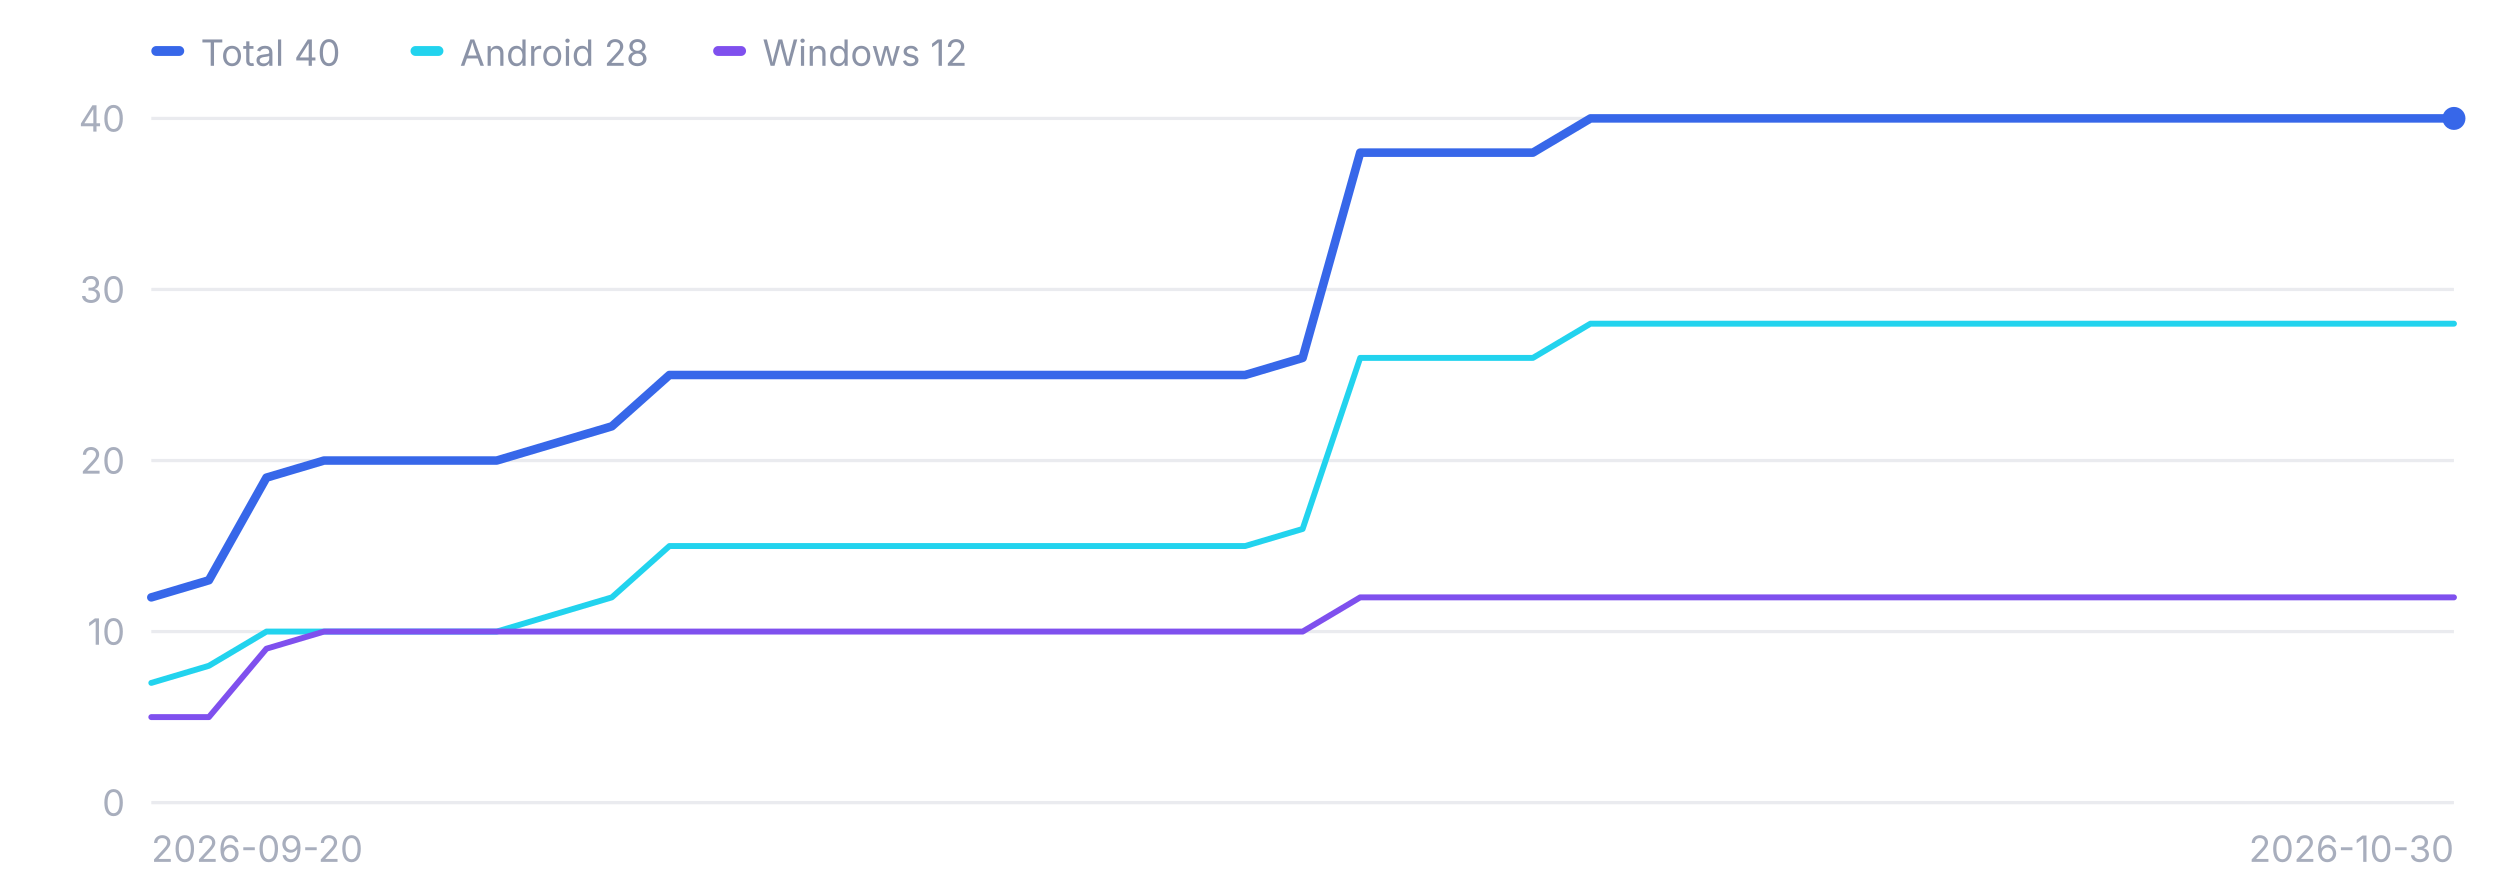
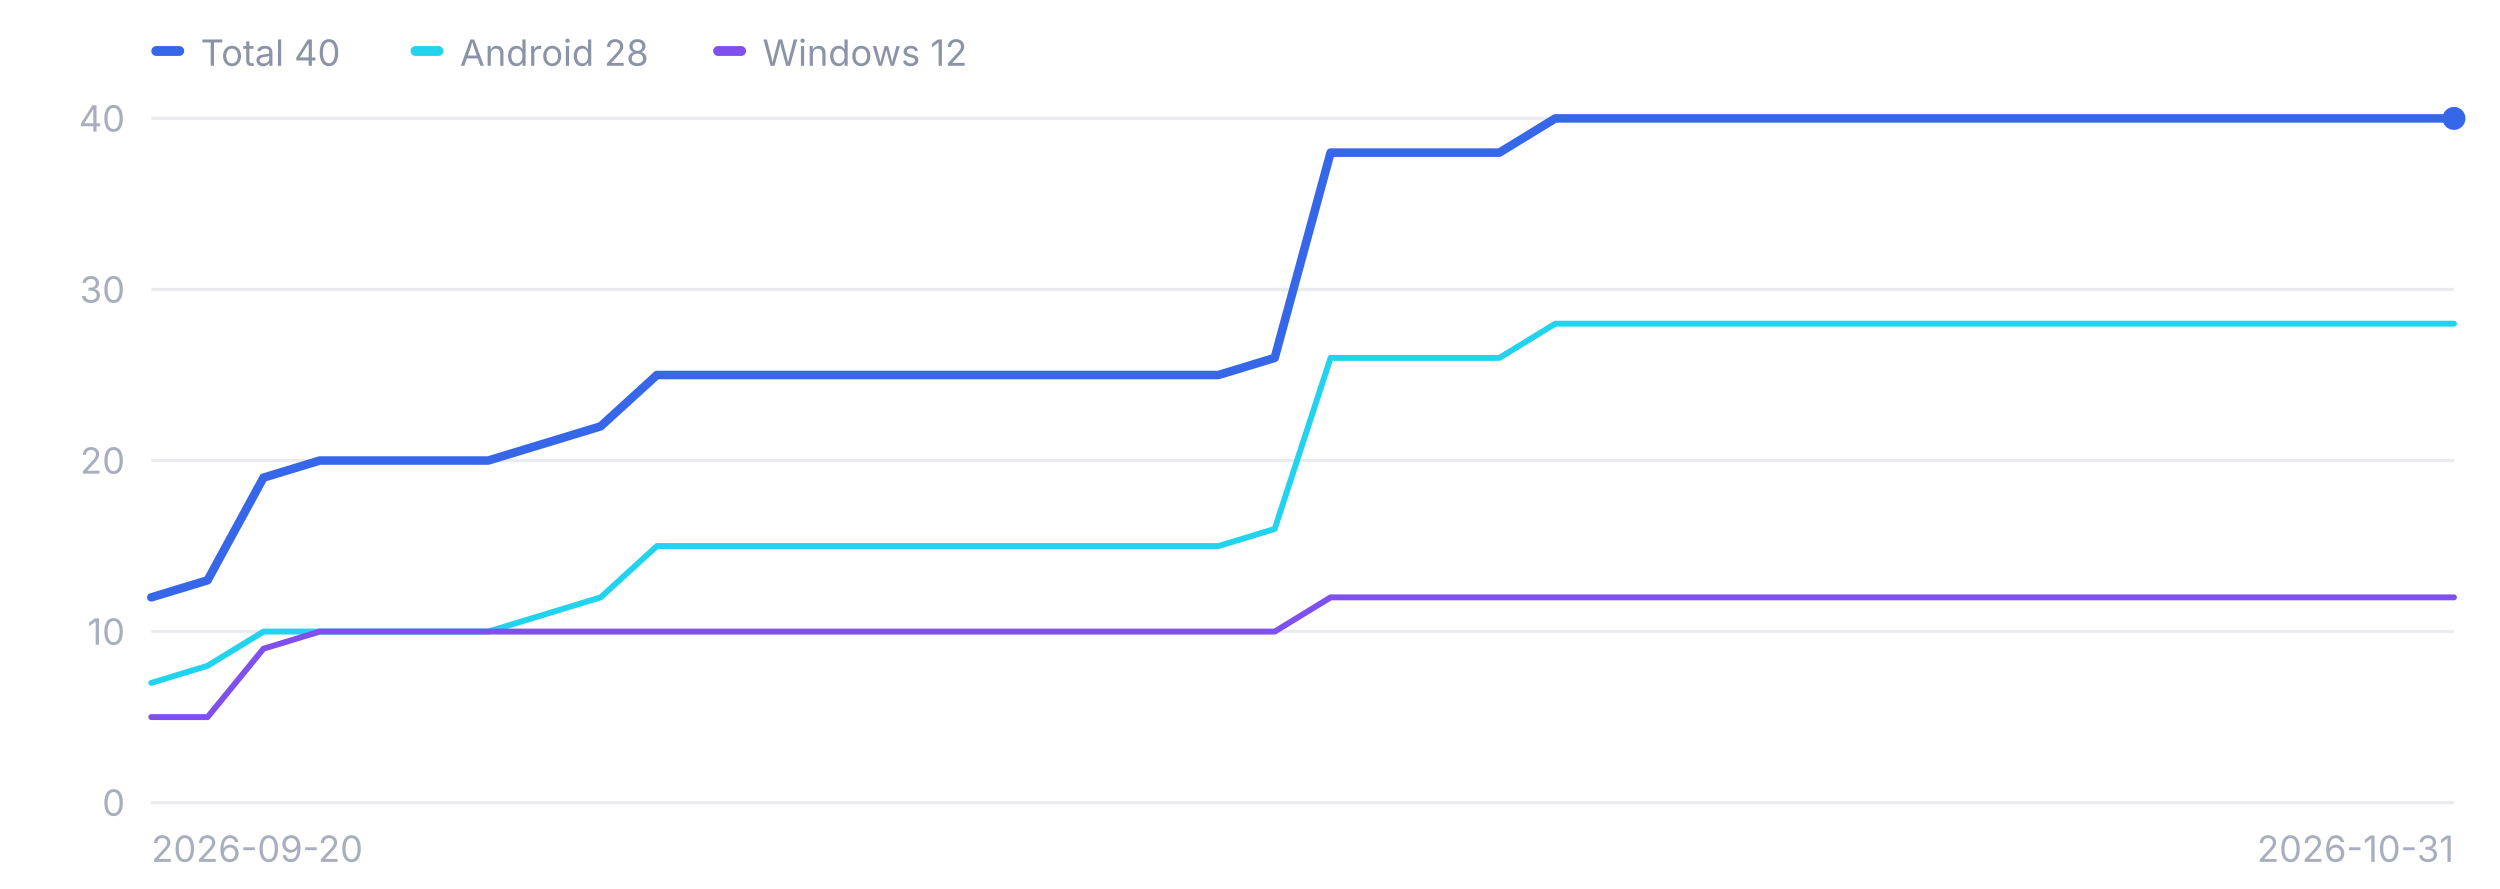
<svg xmlns="http://www.w3.org/2000/svg" width="760" height="270" viewBox="0 0 760 270" role="img" aria-label="CubePilot downloads over time. Latest total 40.">
  <style>text{font-family:system-ui,-apple-system,Segoe UI,sans-serif}</style>
  <line x1="46" y1="244.0" x2="746" y2="244.0" stroke="#8b93a7" stroke-opacity="0.18" stroke-width="1" />
  <text x="38" y="248.0" text-anchor="end" font-size="11" fill="#8b93a7" fill-opacity="0.75">0</text>
  <line x1="46" y1="192.0" x2="746" y2="192.0" stroke="#8b93a7" stroke-opacity="0.18" stroke-width="1" />
  <text x="38" y="196.0" text-anchor="end" font-size="11" fill="#8b93a7" fill-opacity="0.75">10</text>
  <line x1="46" y1="140.0" x2="746" y2="140.0" stroke="#8b93a7" stroke-opacity="0.18" stroke-width="1" />
  <text x="38" y="144.0" text-anchor="end" font-size="11" fill="#8b93a7" fill-opacity="0.75">20</text>
  <line x1="46" y1="88.0" x2="746" y2="88.0" stroke="#8b93a7" stroke-opacity="0.18" stroke-width="1" />
  <text x="38" y="92.0" text-anchor="end" font-size="11" fill="#8b93a7" fill-opacity="0.75">30</text>
  <line x1="46" y1="36.0" x2="746" y2="36.0" stroke="#8b93a7" stroke-opacity="0.18" stroke-width="1" />
  <text x="38" y="40.0" text-anchor="end" font-size="11" fill="#8b93a7" fill-opacity="0.75">40</text>
-   <polyline points="46.0,207.6 63.5,202.4 81.0,192.0 98.5,192.0 116.0,192.0 133.5,192.0 151.0,192.0 168.5,186.8 186.0,181.6 203.5,166.0 221.0,166.0 238.5,166.0 256.0,166.0 273.5,166.0 291.0,166.0 308.5,166.0 326.0,166.0 343.5,166.0 361.0,166.0 378.5,166.0 396.0,160.8 413.5,108.8 431.0,108.8 448.5,108.8 466.0,108.8 483.5,98.4 501.0,98.4 518.5,98.4 536.0,98.4 553.5,98.4 571.0,98.4 588.5,98.4 606.0,98.4 623.5,98.4 641.0,98.4 658.5,98.4 676.0,98.4 693.5,98.4 711.0,98.4 728.5,98.4 746.0,98.4" fill="none" stroke="#22D3EE" stroke-width="1.8" stroke-linejoin="round" stroke-linecap="round" />
-   <polyline points="46.0,218.0 63.5,218.0 81.0,197.2 98.5,192.0 116.0,192.0 133.5,192.0 151.0,192.0 168.5,192.0 186.0,192.0 203.5,192.0 221.0,192.0 238.5,192.0 256.0,192.0 273.5,192.0 291.0,192.0 308.5,192.0 326.0,192.0 343.5,192.0 361.0,192.0 378.5,192.0 396.0,192.0 413.5,181.6 431.0,181.6 448.5,181.6 466.0,181.6 483.5,181.6 501.0,181.6 518.5,181.6 536.0,181.6 553.5,181.6 571.0,181.6 588.5,181.6 606.0,181.6 623.5,181.6 641.0,181.6 658.5,181.6 676.0,181.6 693.5,181.6 711.0,181.6 728.5,181.6 746.0,181.6" fill="none" stroke="#7F50EE" stroke-width="1.8" stroke-linejoin="round" stroke-linecap="round" />
-   <polyline points="46.0,181.6 63.5,176.4 81.0,145.2 98.5,140.0 116.0,140.0 133.5,140.0 151.0,140.0 168.5,134.8 186.0,129.6 203.5,114.0 221.0,114.0 238.5,114.0 256.0,114.0 273.5,114.0 291.0,114.0 308.5,114.0 326.0,114.0 343.5,114.0 361.0,114.0 378.5,114.0 396.0,108.8 413.5,46.4 431.0,46.4 448.5,46.4 466.0,46.4 483.5,36.0 501.0,36.0 518.5,36.0 536.0,36.0 553.5,36.0 571.0,36.0 588.5,36.0 606.0,36.0 623.5,36.0 641.0,36.0 658.5,36.0 676.0,36.0 693.5,36.0 711.0,36.0 728.5,36.0 746.0,36.0" fill="none" stroke="#3767E9" stroke-width="2.6" stroke-linejoin="round" stroke-linecap="round" />
+   <polyline points="46.0,207.6 63.1,202.4 80.1,192.0 97.2,192.0 114.3,192.0 131.4,192.0 148.4,192.0 165.5,186.8 182.6,181.6 199.7,166.0 216.7,166.0 233.8,166.0 250.9,166.0 268.0,166.0 285.0,166.0 302.1,166.0 319.2,166.0 336.2,166.0 353.3,166.0 370.4,166.0 387.5,160.8 404.5,108.8 421.6,108.8 438.7,108.8 455.8,108.8 472.8,98.4 489.9,98.4 507.0,98.4 524.0,98.4 541.1,98.4 558.2,98.4 575.3,98.4 592.3,98.4 609.4,98.4 626.5,98.4 643.6,98.4 660.6,98.4 677.7,98.4 694.8,98.4 711.9,98.4 728.9,98.4 746.0,98.4" fill="none" stroke="#22D3EE" stroke-width="1.8" stroke-linejoin="round" stroke-linecap="round" />
+   <polyline points="46.0,218.0 63.1,218.0 80.1,197.2 97.2,192.0 114.3,192.0 131.4,192.0 148.4,192.0 165.5,192.0 182.6,192.0 199.7,192.0 216.7,192.0 233.8,192.0 250.9,192.0 268.0,192.0 285.0,192.0 302.1,192.0 319.2,192.0 336.2,192.0 353.3,192.0 370.4,192.0 387.5,192.0 404.5,181.6 421.6,181.6 438.7,181.6 455.8,181.6 472.8,181.6 489.9,181.6 507.0,181.6 524.0,181.6 541.1,181.6 558.2,181.6 575.3,181.6 592.3,181.6 609.4,181.6 626.5,181.6 643.6,181.6 660.6,181.6 677.7,181.6 694.8,181.6 711.9,181.6 728.9,181.6 746.0,181.6" fill="none" stroke="#7F50EE" stroke-width="1.8" stroke-linejoin="round" stroke-linecap="round" />
+   <polyline points="46.0,181.6 63.1,176.4 80.1,145.2 97.2,140.0 114.3,140.0 131.4,140.0 148.4,140.0 165.5,134.8 182.6,129.6 199.7,114.0 216.7,114.0 233.8,114.0 250.9,114.0 268.0,114.0 285.0,114.0 302.1,114.0 319.2,114.0 336.2,114.0 353.3,114.0 370.4,114.0 387.5,108.8 404.5,46.4 421.6,46.4 438.7,46.4 455.8,46.4 472.8,36.0 489.9,36.0 507.0,36.0 524.0,36.0 541.1,36.0 558.2,36.0 575.3,36.0 592.3,36.0 609.4,36.0 626.5,36.0 643.6,36.0 660.6,36.0 677.7,36.0 694.8,36.0 711.9,36.0 728.9,36.0 746.0,36.0" fill="none" stroke="#3767E9" stroke-width="2.6" stroke-linejoin="round" stroke-linecap="round" />
  <circle cx="746.0" cy="36.0" r="3.5" fill="#3767E9" />
  <text x="46" y="262" font-size="11" fill="#8b93a7" fill-opacity="0.75">2026-09-20</text>
-   <text x="746" y="262" text-anchor="end" font-size="11" fill="#8b93a7" fill-opacity="0.75">2026-10-30</text>
+   <text x="746" y="262" text-anchor="end" font-size="11" fill="#8b93a7" fill-opacity="0.75">2026-10-31</text>
  <rect x="46" y="14" width="10" height="3" rx="1.5" fill="#3767E9" />
  <text x="61" y="20" font-size="11" fill="#8b93a7">Total 40</text>
  <rect x="124.8" y="14" width="10" height="3" rx="1.5" fill="#22D3EE" />
  <text x="139.8" y="20" font-size="11" fill="#8b93a7">Android 28</text>
  <rect x="216.8" y="14" width="10" height="3" rx="1.5" fill="#7F50EE" />
  <text x="231.8" y="20" font-size="11" fill="#8b93a7">Windows 12</text>
</svg>
